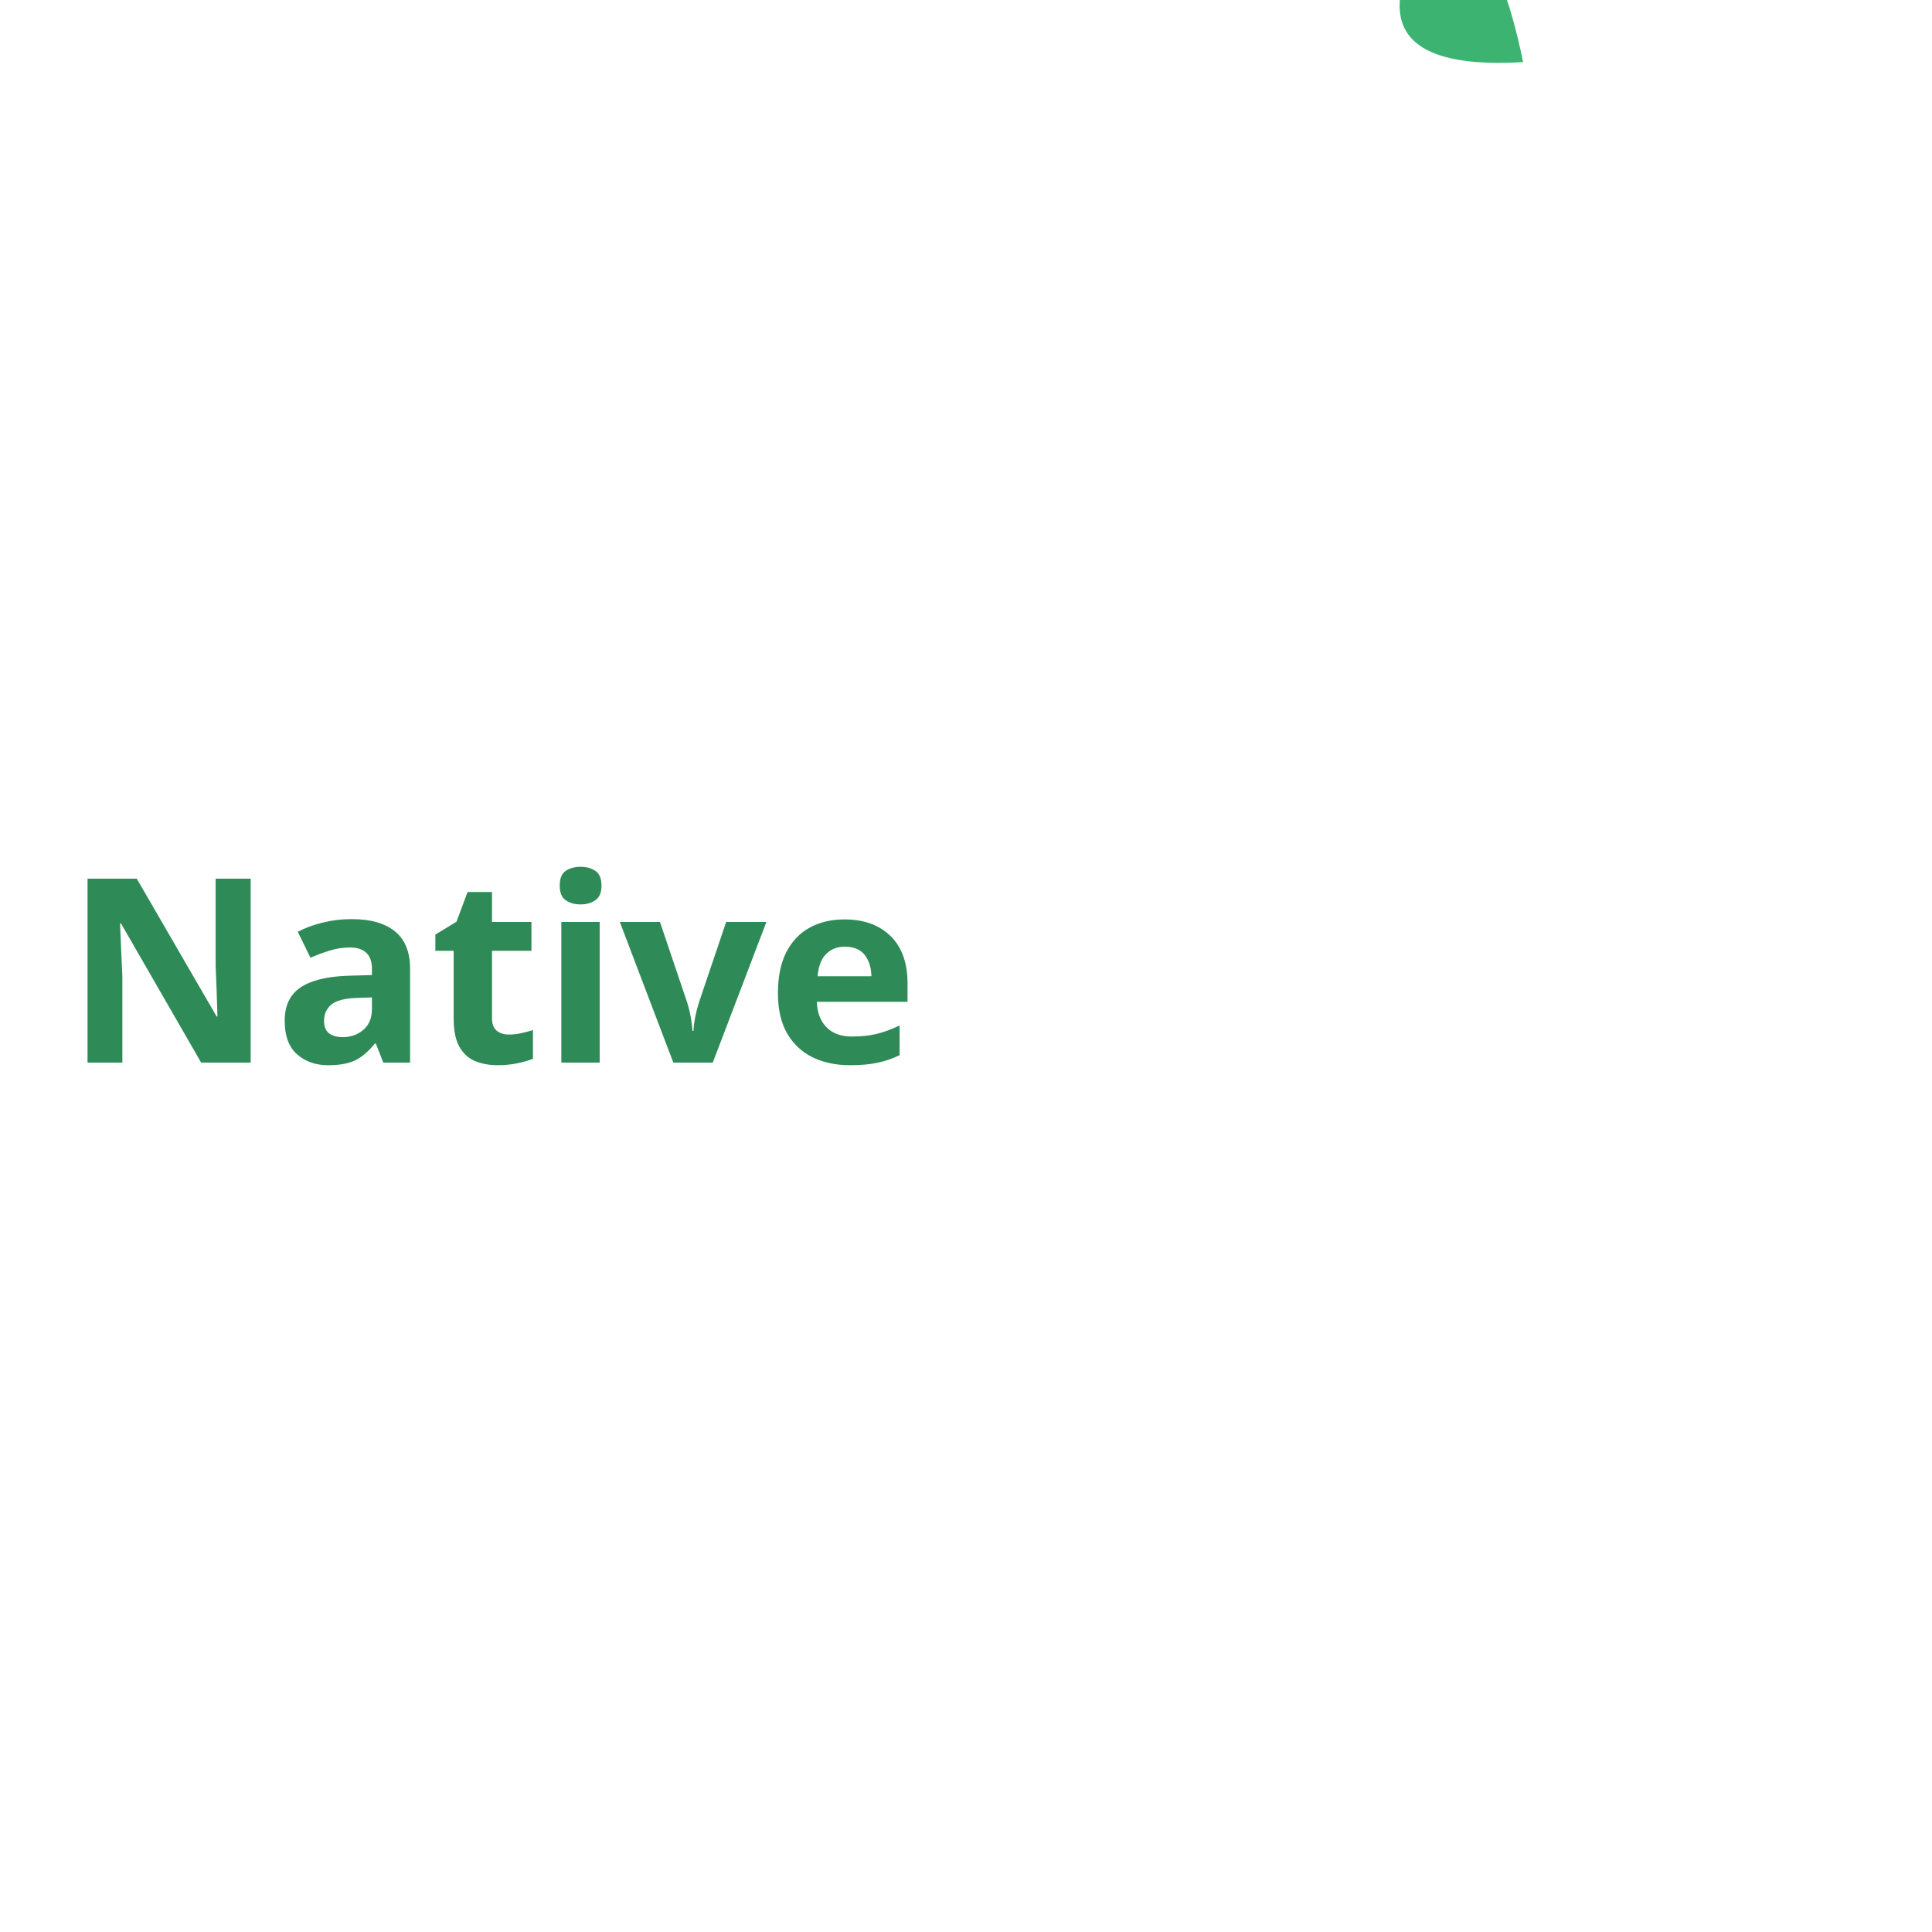
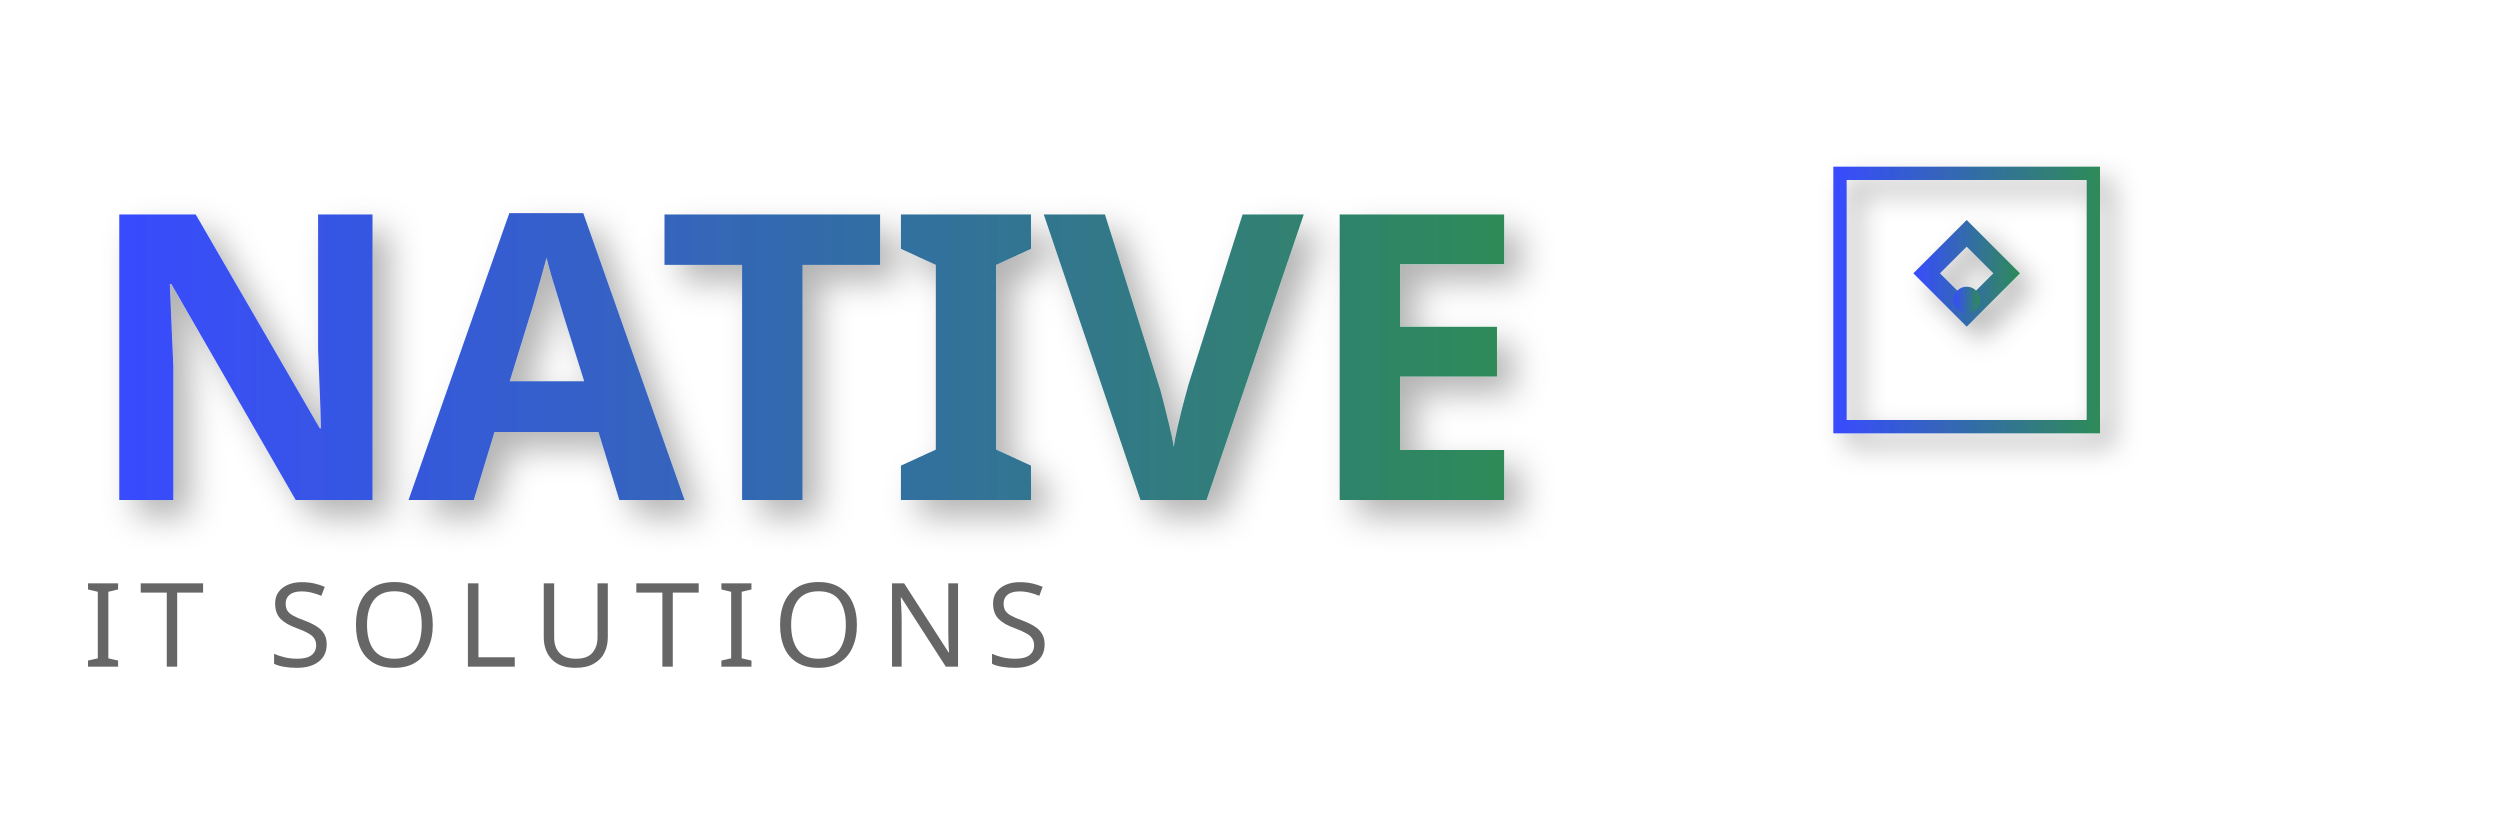
- <svg xmlns="http://www.w3.org/2000/svg" width="100" height="100" viewBox="0 0 300 100">
+ <svg xmlns="http://www.w3.org/2000/svg" width="300" height="100" viewBox="0 0 300 100">
+   <defs>
+     <linearGradient id="gradient" x1="0%" y1="0%" x2="100%" y2="0%">
+       <stop offset="0%" style="stop-color:#384BFF;stop-opacity:1" />
+       <stop offset="100%" style="stop-color:#2E8B57;stop-opacity:1" />
+     </linearGradient>
+     <filter id="shadow" x="-20%" y="-20%" width="140%" height="140%">
+       <feGaussianBlur in="SourceAlpha" stdDeviation="2" />
+       <feOffset dx="2" dy="2" result="offsetblur" />
+       <feComponentTransfer>
+         <feFuncA type="linear" slope="0.3" />
+       </feComponentTransfer>
+       <feMerge>
+         <feMergeNode />
+         <feMergeNode in="SourceGraphic" />
+       </feMerge>
+     </filter>
+   </defs>
  <style>
    .text {
-       font-family: 'Verdana', sans-serif;
-       font-size: 40px;
-       font-weight: bold;
-       fill: #2E8B57;
+       font-family: 'Montserrat', sans-serif;
+       font-size: 48px;
+       font-weight: 800;
+       fill: url(#gradient);
+       filter: url(#shadow);
    }
-     .leaf {
-       fill: #3CB371;
-       transform: rotate(-30deg);
+     .tagline {
+       font-family: 'Montserrat', sans-serif;
+       font-size: 14px;
+       font-weight: 500;
+       fill: #666;
+       letter-spacing: 2px;
+     }
+     .icon {
+       fill: url(#gradient);
+       filter: url(#shadow);
    }
  </style>
-   <text x="10" y="65" class="text">Native</text>
-   <path class="leaf" d="M 240 20 Q 260 10, 250 40 Q 230 30, 240 20 Z" />
+   <text x="10" y="60" class="text">NATIVE</text>
+   <text x="10" y="80" class="tagline">IT SOLUTIONS</text>
+   <g class="icon" transform="translate(220, 20) scale(0.8)">
+     <path d="M40 0H0v40h40V0zm-2 38H2V2h36v36z" />
+     <path d="M20 8l-8 8 8 8 8-8-8-8zm0 12l-4-4 4-4 4 4-4 4z" />
+     <circle cx="20" cy="20" r="2" />
+   </g>
</svg>
